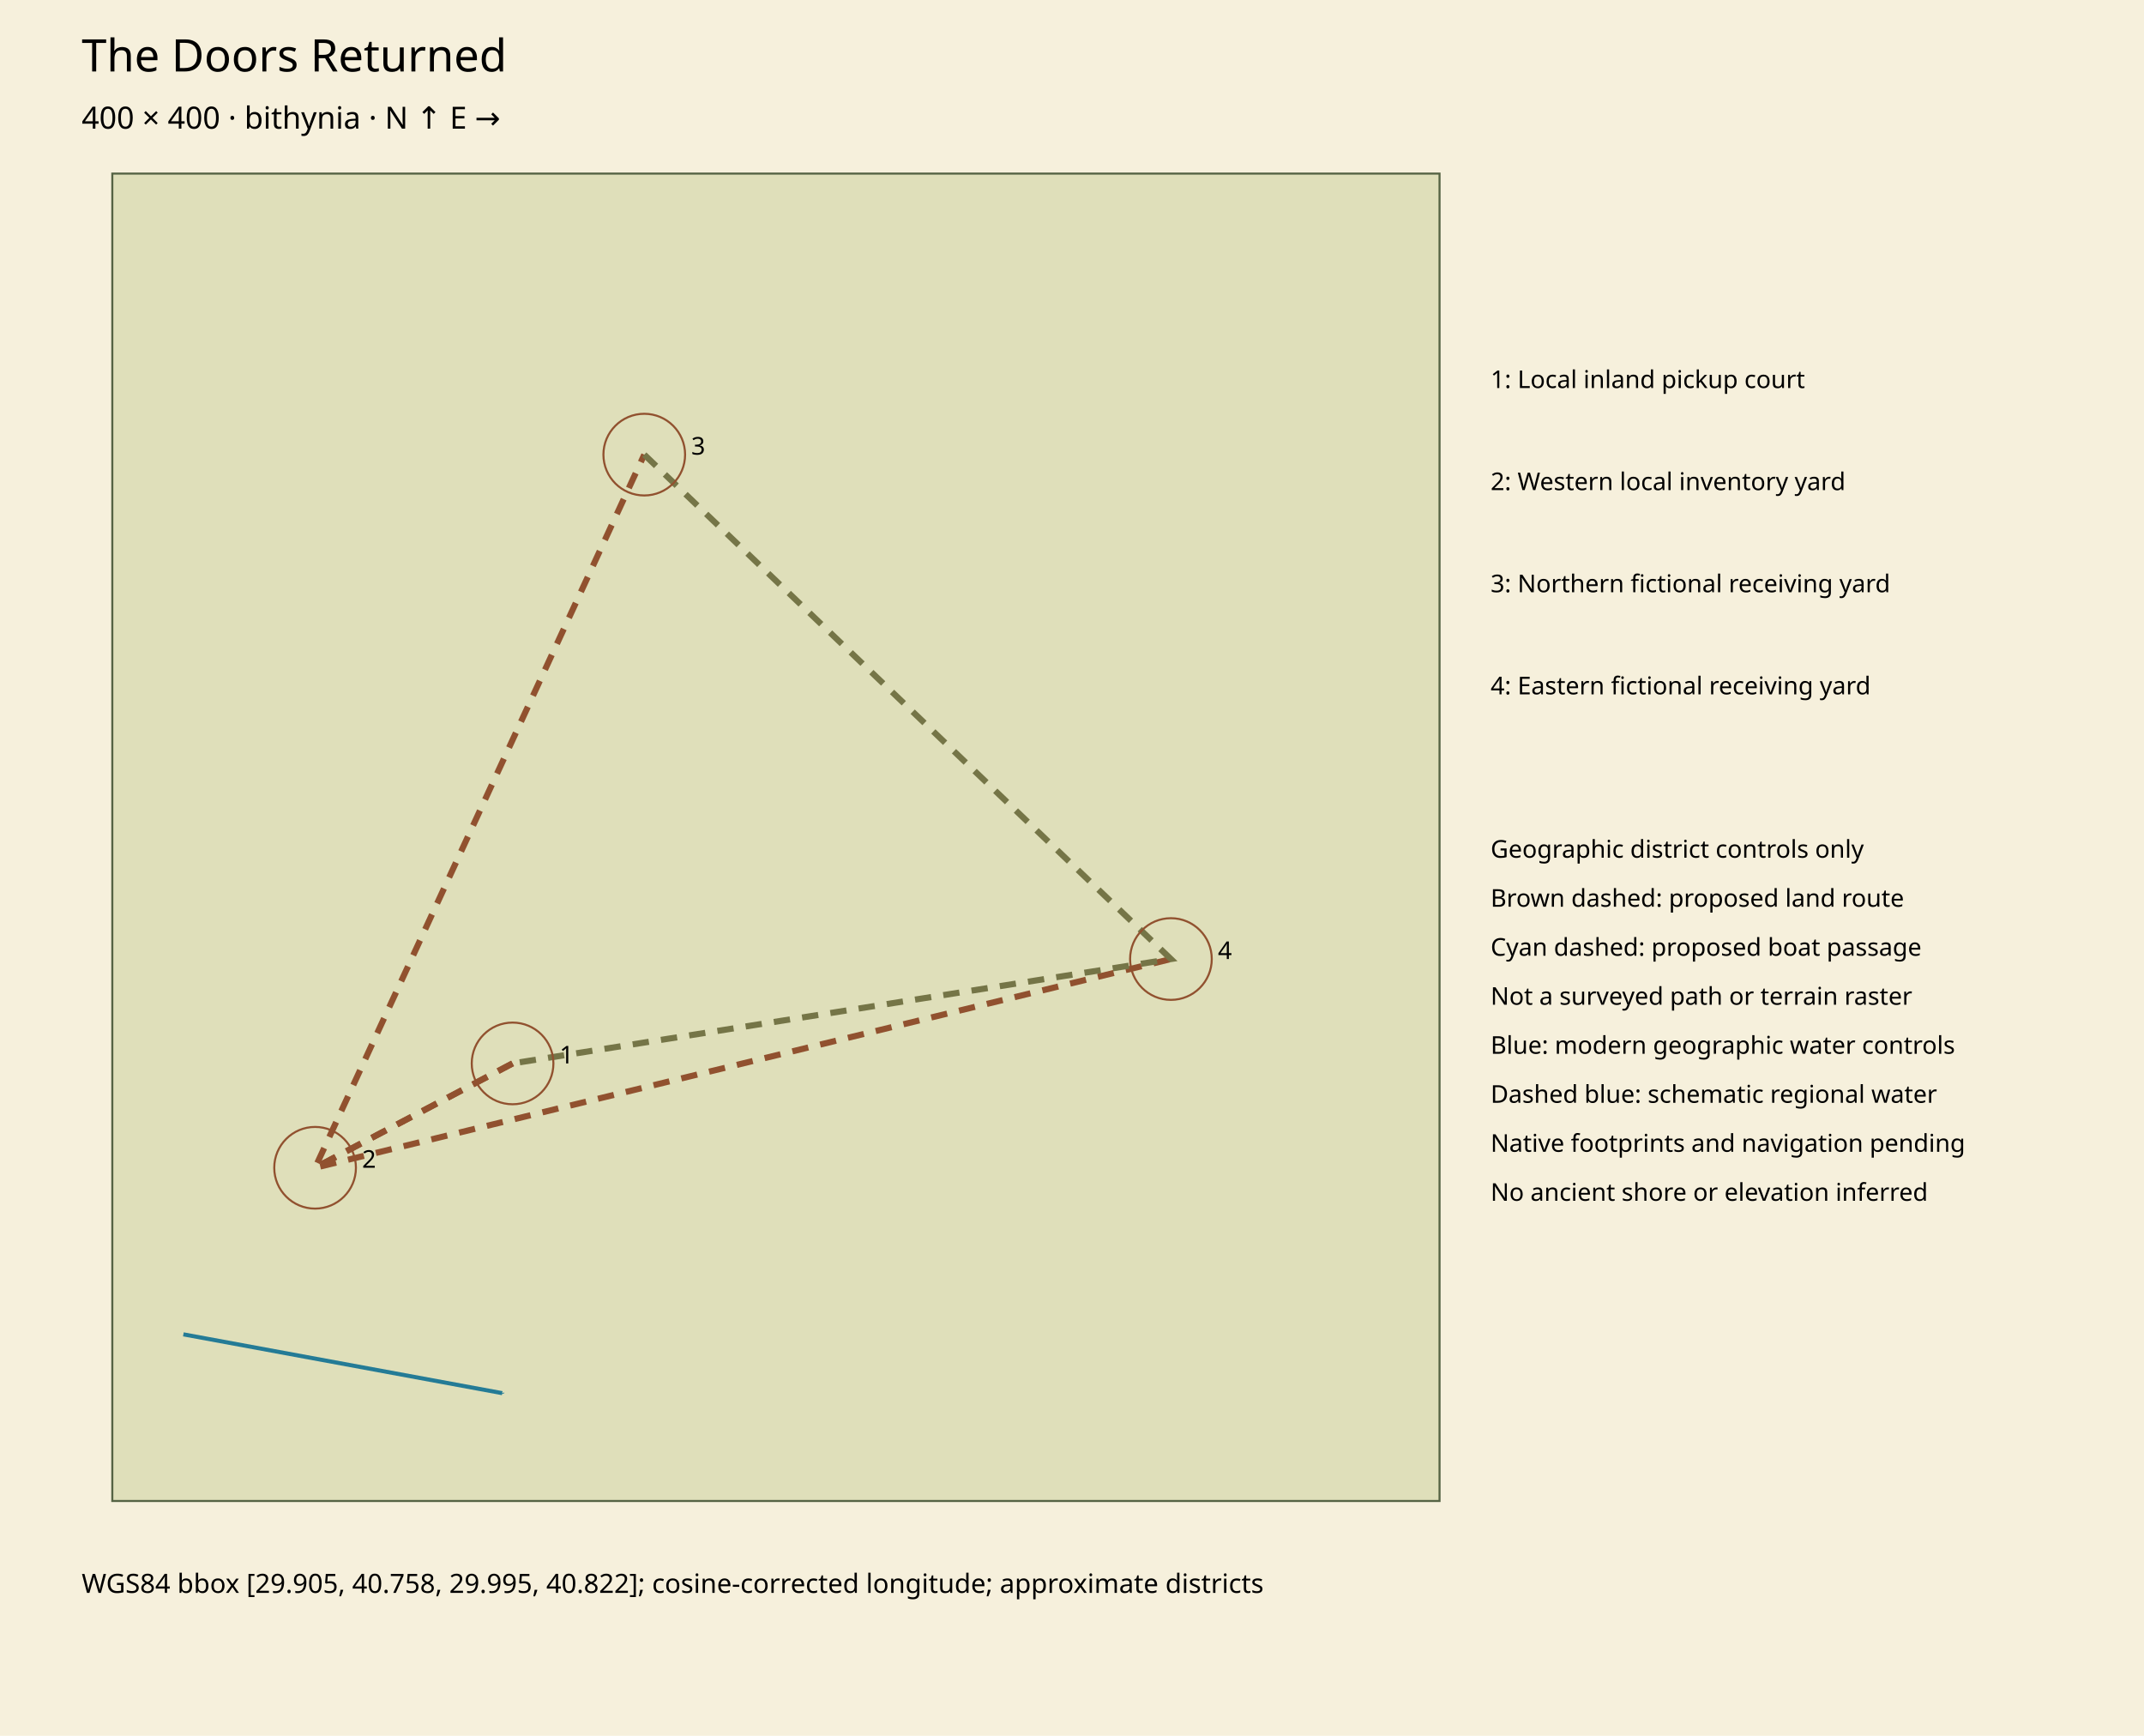
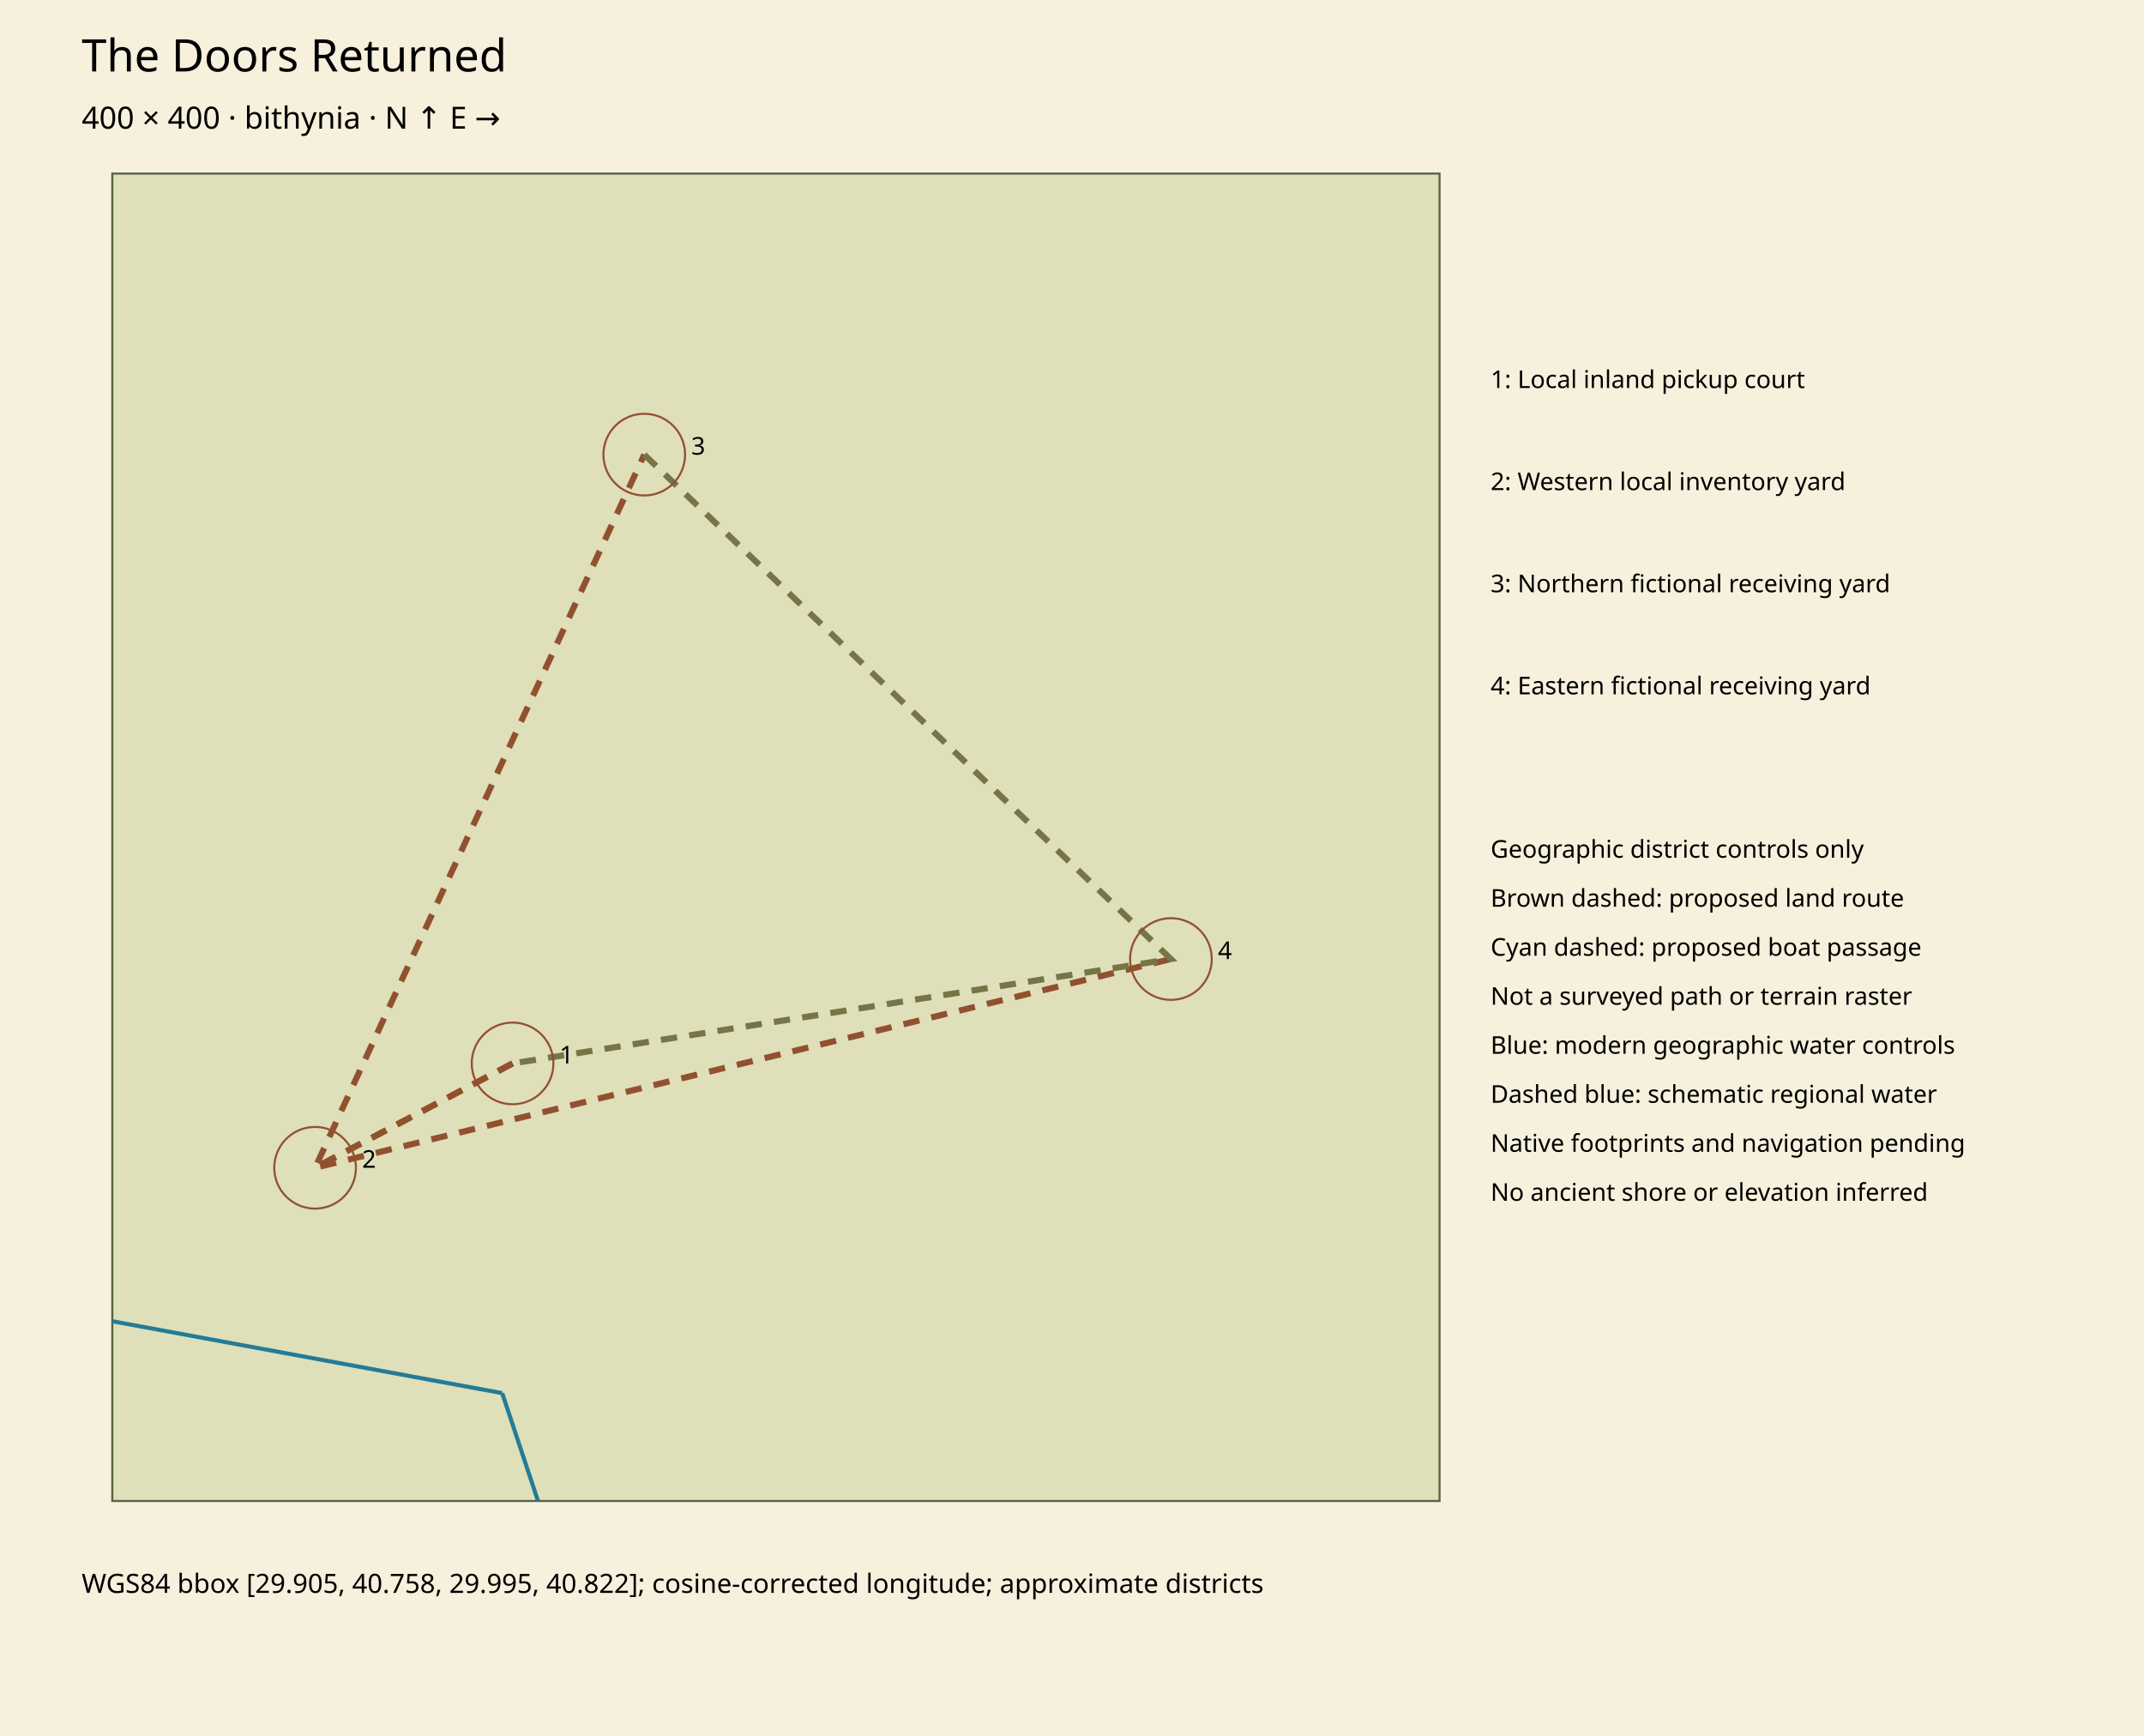
<svg xmlns="http://www.w3.org/2000/svg" viewBox="0 0 1050 850" role="img" aria-label="The Doors Returned geographic districts">
  <rect width="1050" height="850" fill="#f6f0dc" />
  <rect x="55" y="85" width="650" height="650" fill="#dfdfba" stroke="#556344" />
  <text x="40" y="35" font-family="sans-serif" font-size="22">The Doors Returned</text>
  <text x="40" y="63" font-family="sans-serif" font-size="15">400 × 400 · bithynia · N ↑ E →</text>
-   <polyline points="89.81,653.40 245.94,682.19" fill="none" stroke="#247b96" stroke-width="2" />
-   <polyline points="245.94,682.19 246.06,682.54" fill="none" stroke="#247b96" stroke-width="2" />
+   <polyline points="55.00,646.98 245.94,682.19" fill="none" stroke="#247b96" stroke-width="2" />
+   <polyline points="245.94,682.19 263.49,735.00" fill="none" stroke="#247b96" stroke-width="2" />
  <polyline data-corridor="north-access" points="251.03,520.73 154.31,571.83 315.52,222.62" fill="none" stroke="#91512f" stroke-width="3" stroke-dasharray="8 6" />
  <polyline data-corridor="east-access" points="251.03,520.73 154.31,571.83 573.45,469.62" fill="none" stroke="#91512f" stroke-width="3" stroke-dasharray="8 6" />
  <polyline data-corridor="inland-link" points="315.52,222.62 573.45,469.62 251.03,520.73" fill="none" stroke="#757547" stroke-width="3" stroke-dasharray="8 6" />
  <circle cx="251.03" cy="520.73" r="20" fill="none" stroke="#91512f" />
  <text x="274.03" y="520.73" font-family="sans-serif">1</text>
  <text x="730" y="190" font-family="sans-serif" font-size="12">1: Local inland pickup court</text>
  <circle cx="154.31" cy="571.83" r="20" fill="none" stroke="#91512f" />
  <text x="177.31" y="571.83" font-family="sans-serif">2</text>
  <text x="730" y="240" font-family="sans-serif" font-size="12">2: Western local inventory yard</text>
  <circle cx="315.52" cy="222.62" r="20" fill="none" stroke="#91512f" />
  <text x="338.52" y="222.62" font-family="sans-serif">3</text>
  <text x="730" y="290" font-family="sans-serif" font-size="12">3: Northern fictional receiving yard</text>
  <circle cx="573.45" cy="469.62" r="20" fill="none" stroke="#91512f" />
  <text x="596.45" y="469.62" font-family="sans-serif">4</text>
  <text x="730" y="340" font-family="sans-serif" font-size="12">4: Eastern fictional receiving yard</text>
  <text x="730" y="420" font-family="sans-serif" font-size="12">Geographic district controls only</text>
  <text x="730" y="444" font-family="sans-serif" font-size="12">Brown dashed: proposed land route</text>
  <text x="730" y="468" font-family="sans-serif" font-size="12">Cyan dashed: proposed boat passage</text>
  <text x="730" y="492" font-family="sans-serif" font-size="12">Not a surveyed path or terrain raster</text>
  <text x="730" y="516" font-family="sans-serif" font-size="12">Blue: modern geographic water controls</text>
  <text x="730" y="540" font-family="sans-serif" font-size="12">Dashed blue: schematic regional water</text>
  <text x="730" y="564" font-family="sans-serif" font-size="12">Native footprints and navigation pending</text>
  <text x="730" y="588" font-family="sans-serif" font-size="12">No ancient shore or elevation inferred</text>
  <text x="40" y="780" font-family="sans-serif" font-size="13">WGS84 bbox [29.905, 40.758, 29.995, 40.822]; cosine-corrected longitude; approximate districts</text>
</svg>
